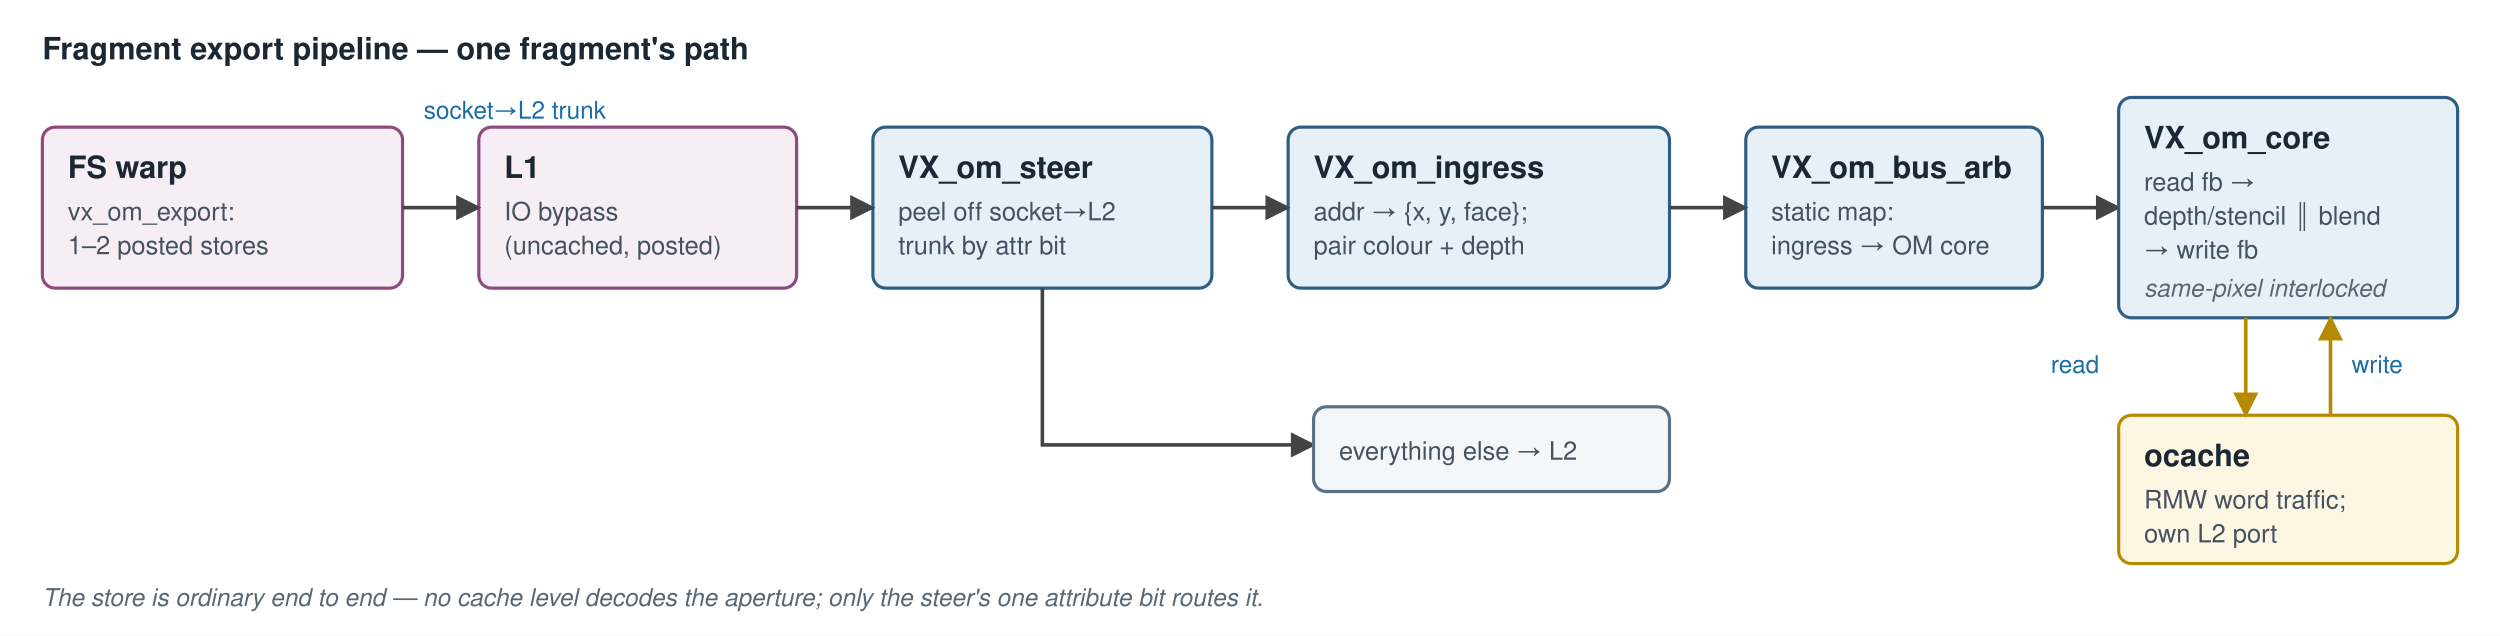
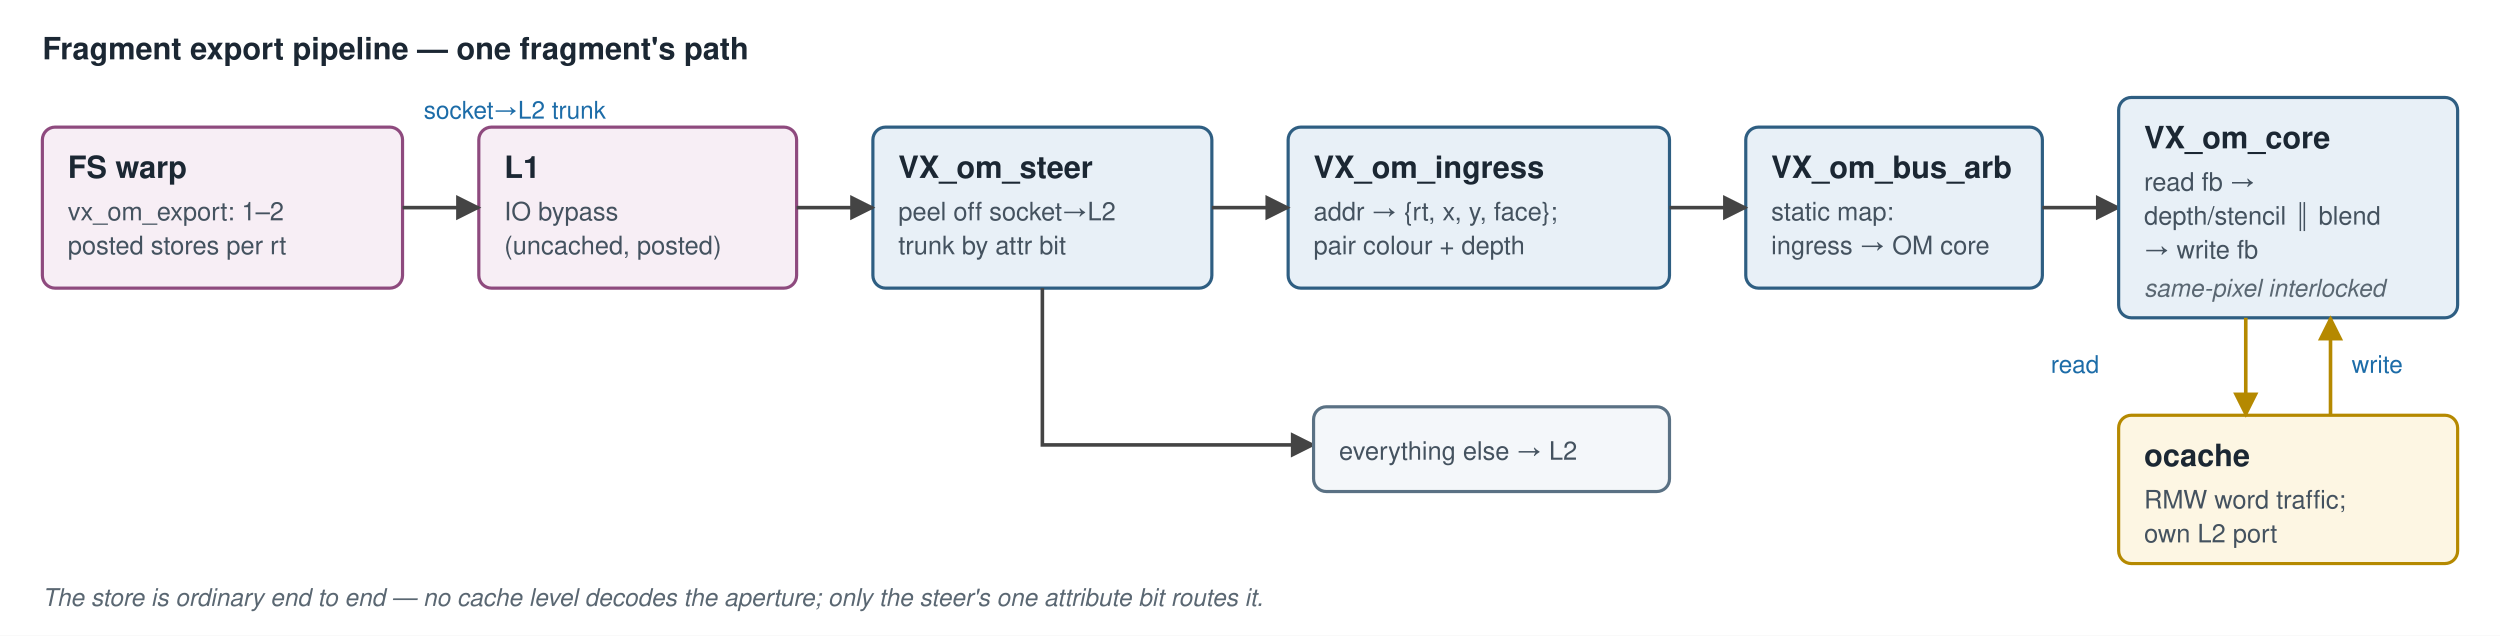
<svg xmlns="http://www.w3.org/2000/svg" viewBox="0 0 1180 300" font-family="Helvetica, Arial, sans-serif">
  <defs>
    <marker id="arr" viewBox="0 0 10 10" refX="9" refY="5" markerWidth="7" markerHeight="7" orient="auto-start-reverse">
      <path d="M0,0 L10,5 L0,10 z" fill="#444" />
    </marker>
    <marker id="arrg" viewBox="0 0 10 10" refX="9" refY="5" markerWidth="7" markerHeight="7" orient="auto-start-reverse">
      <path d="M0,0 L10,5 L0,10 z" fill="#b58900" />
    </marker>
  </defs>
  <style>
    .core { fill:#f7eef5; stroke:#8e4a7e; stroke-width:1.5; }
    .unit { fill:#e8f0f7; stroke:#2e5e82; stroke-width:1.5; }
    .mem  { fill:#fdf6e3; stroke:#b58900; stroke-width:1.5; }
    .box  { fill:#f4f7fa; stroke:#5a7184; stroke-width:1.5; }
    .t    { fill:#1b2733; font-size:14.5px; font-weight:bold; }
    .ts   { fill:#44525f; font-size:12px; }
    .tt   { fill:#5a6772; font-size:11.5px; font-style:italic; }
    .flow { stroke:#444; stroke-width:1.7; fill:none; marker-end:url(#arr); }
    .flowg{ stroke:#b58900; stroke-width:1.7; fill:none; marker-end:url(#arrg); }
    .lbl  { fill:#1c6ca8; font-size:11.5px; }
  </style>
  <rect x="0" y="0" width="1180" height="300" fill="#ffffff" />
  <text x="20" y="28" class="t" font-size="17">Fragment export pipeline — one fragment's path</text>
  <rect x="20" y="60" width="170" height="76" rx="6" class="core" />
  <text x="32" y="84" class="t">FS warp</text>
-   <text x="32" y="104" class="ts">vx_om_export:</text>
-   <text x="32" y="120" class="ts">1–2 posted stores</text>
+   <text x="32" y="104" class="ts">vx_om_export: 1–2</text>
+   <text x="32" y="120" class="ts">posted stores per rt</text>
  <rect x="226" y="60" width="150" height="76" rx="6" class="core" />
  <text x="238" y="84" class="t">L1</text>
  <text x="238" y="104" class="ts">IO bypass</text>
  <text x="238" y="120" class="ts">(uncached, posted)</text>
  <rect x="412" y="60" width="160" height="76" rx="6" class="unit" />
  <text x="424" y="84" class="t">VX_om_steer</text>
  <text x="424" y="104" class="ts">peel off socket→L2</text>
  <text x="424" y="120" class="ts">trunk by attr bit</text>
  <rect x="608" y="60" width="180" height="76" rx="6" class="unit" />
  <text x="620" y="84" class="t">VX_om_ingress</text>
-   <text x="620" y="104" class="ts">addr → {x, y, face};</text>
+   <text x="620" y="104" class="ts">addr → {rt, x, y, face};</text>
  <text x="620" y="120" class="ts">pair colour + depth</text>
  <rect x="824" y="60" width="140" height="76" rx="6" class="unit" />
  <text x="836" y="84" class="t">VX_om_bus_arb</text>
  <text x="836" y="104" class="ts">static map:</text>
  <text x="836" y="120" class="ts">ingress → OM core</text>
  <path d="M 190 98 L 226 98" class="flow" />
  <path d="M 376 98 L 412 98" class="flow" />
  <path d="M 572 98 L 608 98" class="flow" />
  <path d="M 788 98 L 824 98" class="flow" />
  <path d="M 964 98 L 1000 98" class="flow" />
  <rect x="1000" y="46" width="160" height="104" rx="6" class="unit" />
  <text x="1012" y="70" class="t">VX_om_core</text>
  <text x="1012" y="90" class="ts">read fb →</text>
  <text x="1012" y="106" class="ts">depth/stencil ∥ blend</text>
  <text x="1012" y="122" class="ts">→ write fb</text>
  <text x="1012" y="140" class="tt">same-pixel interlocked</text>
  <rect x="1000" y="196" width="160" height="70" rx="6" class="mem" />
  <text x="1012" y="220" class="t">ocache</text>
  <text x="1012" y="240" class="ts">RMW word traffic;</text>
  <text x="1012" y="256" class="ts">own L2 port</text>
  <path d="M 1060 150 L 1060 196" class="flowg" />
  <path d="M 1100 196 L 1100 150" class="flowg" />
  <text x="968" y="176" class="lbl">read</text>
  <text x="1110" y="176" class="lbl">write</text>
  <path d="M 492 136 L 492 210 L 620 210" class="flow" />
  <rect x="620" y="192" width="168" height="40" rx="6" class="box" />
  <text x="632" y="217" class="ts">everything else → L2</text>
  <text x="200" y="56" class="lbl">socket→L2 trunk</text>
  <text x="20" y="286" class="tt">The store is ordinary end to end — no cache level decodes the aperture; only the steer's one attribute bit routes it.</text>
</svg>
